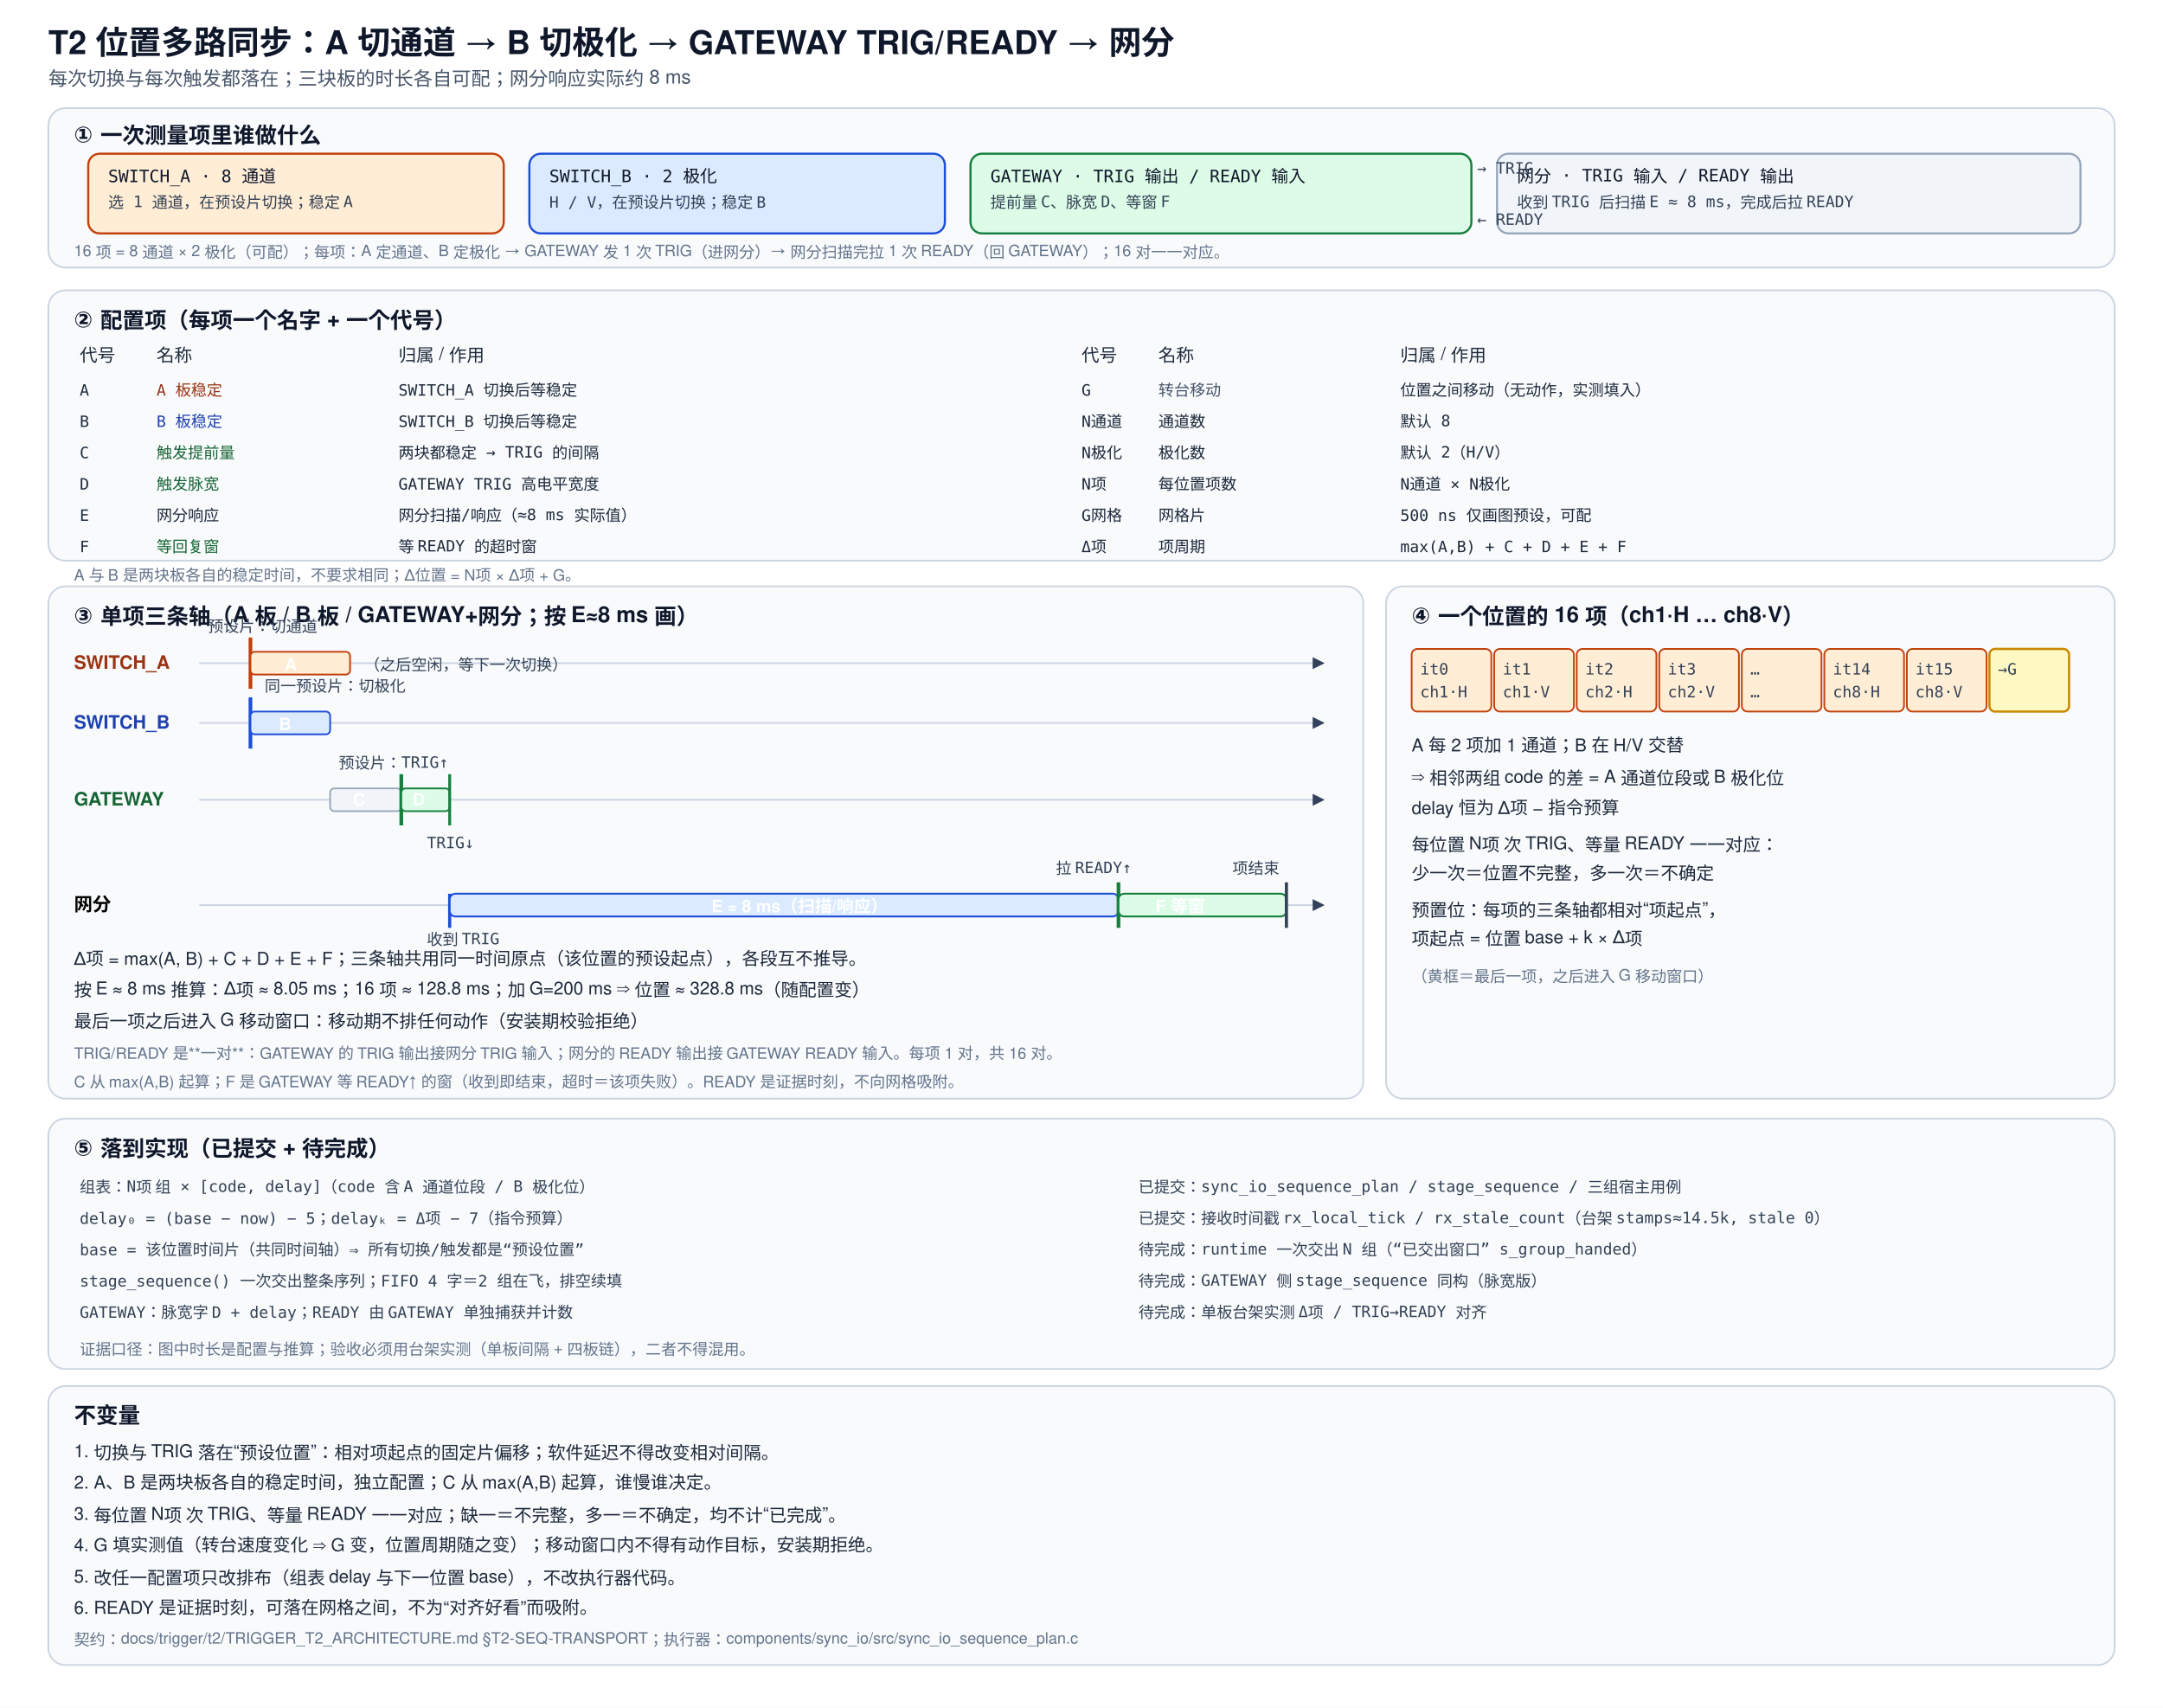
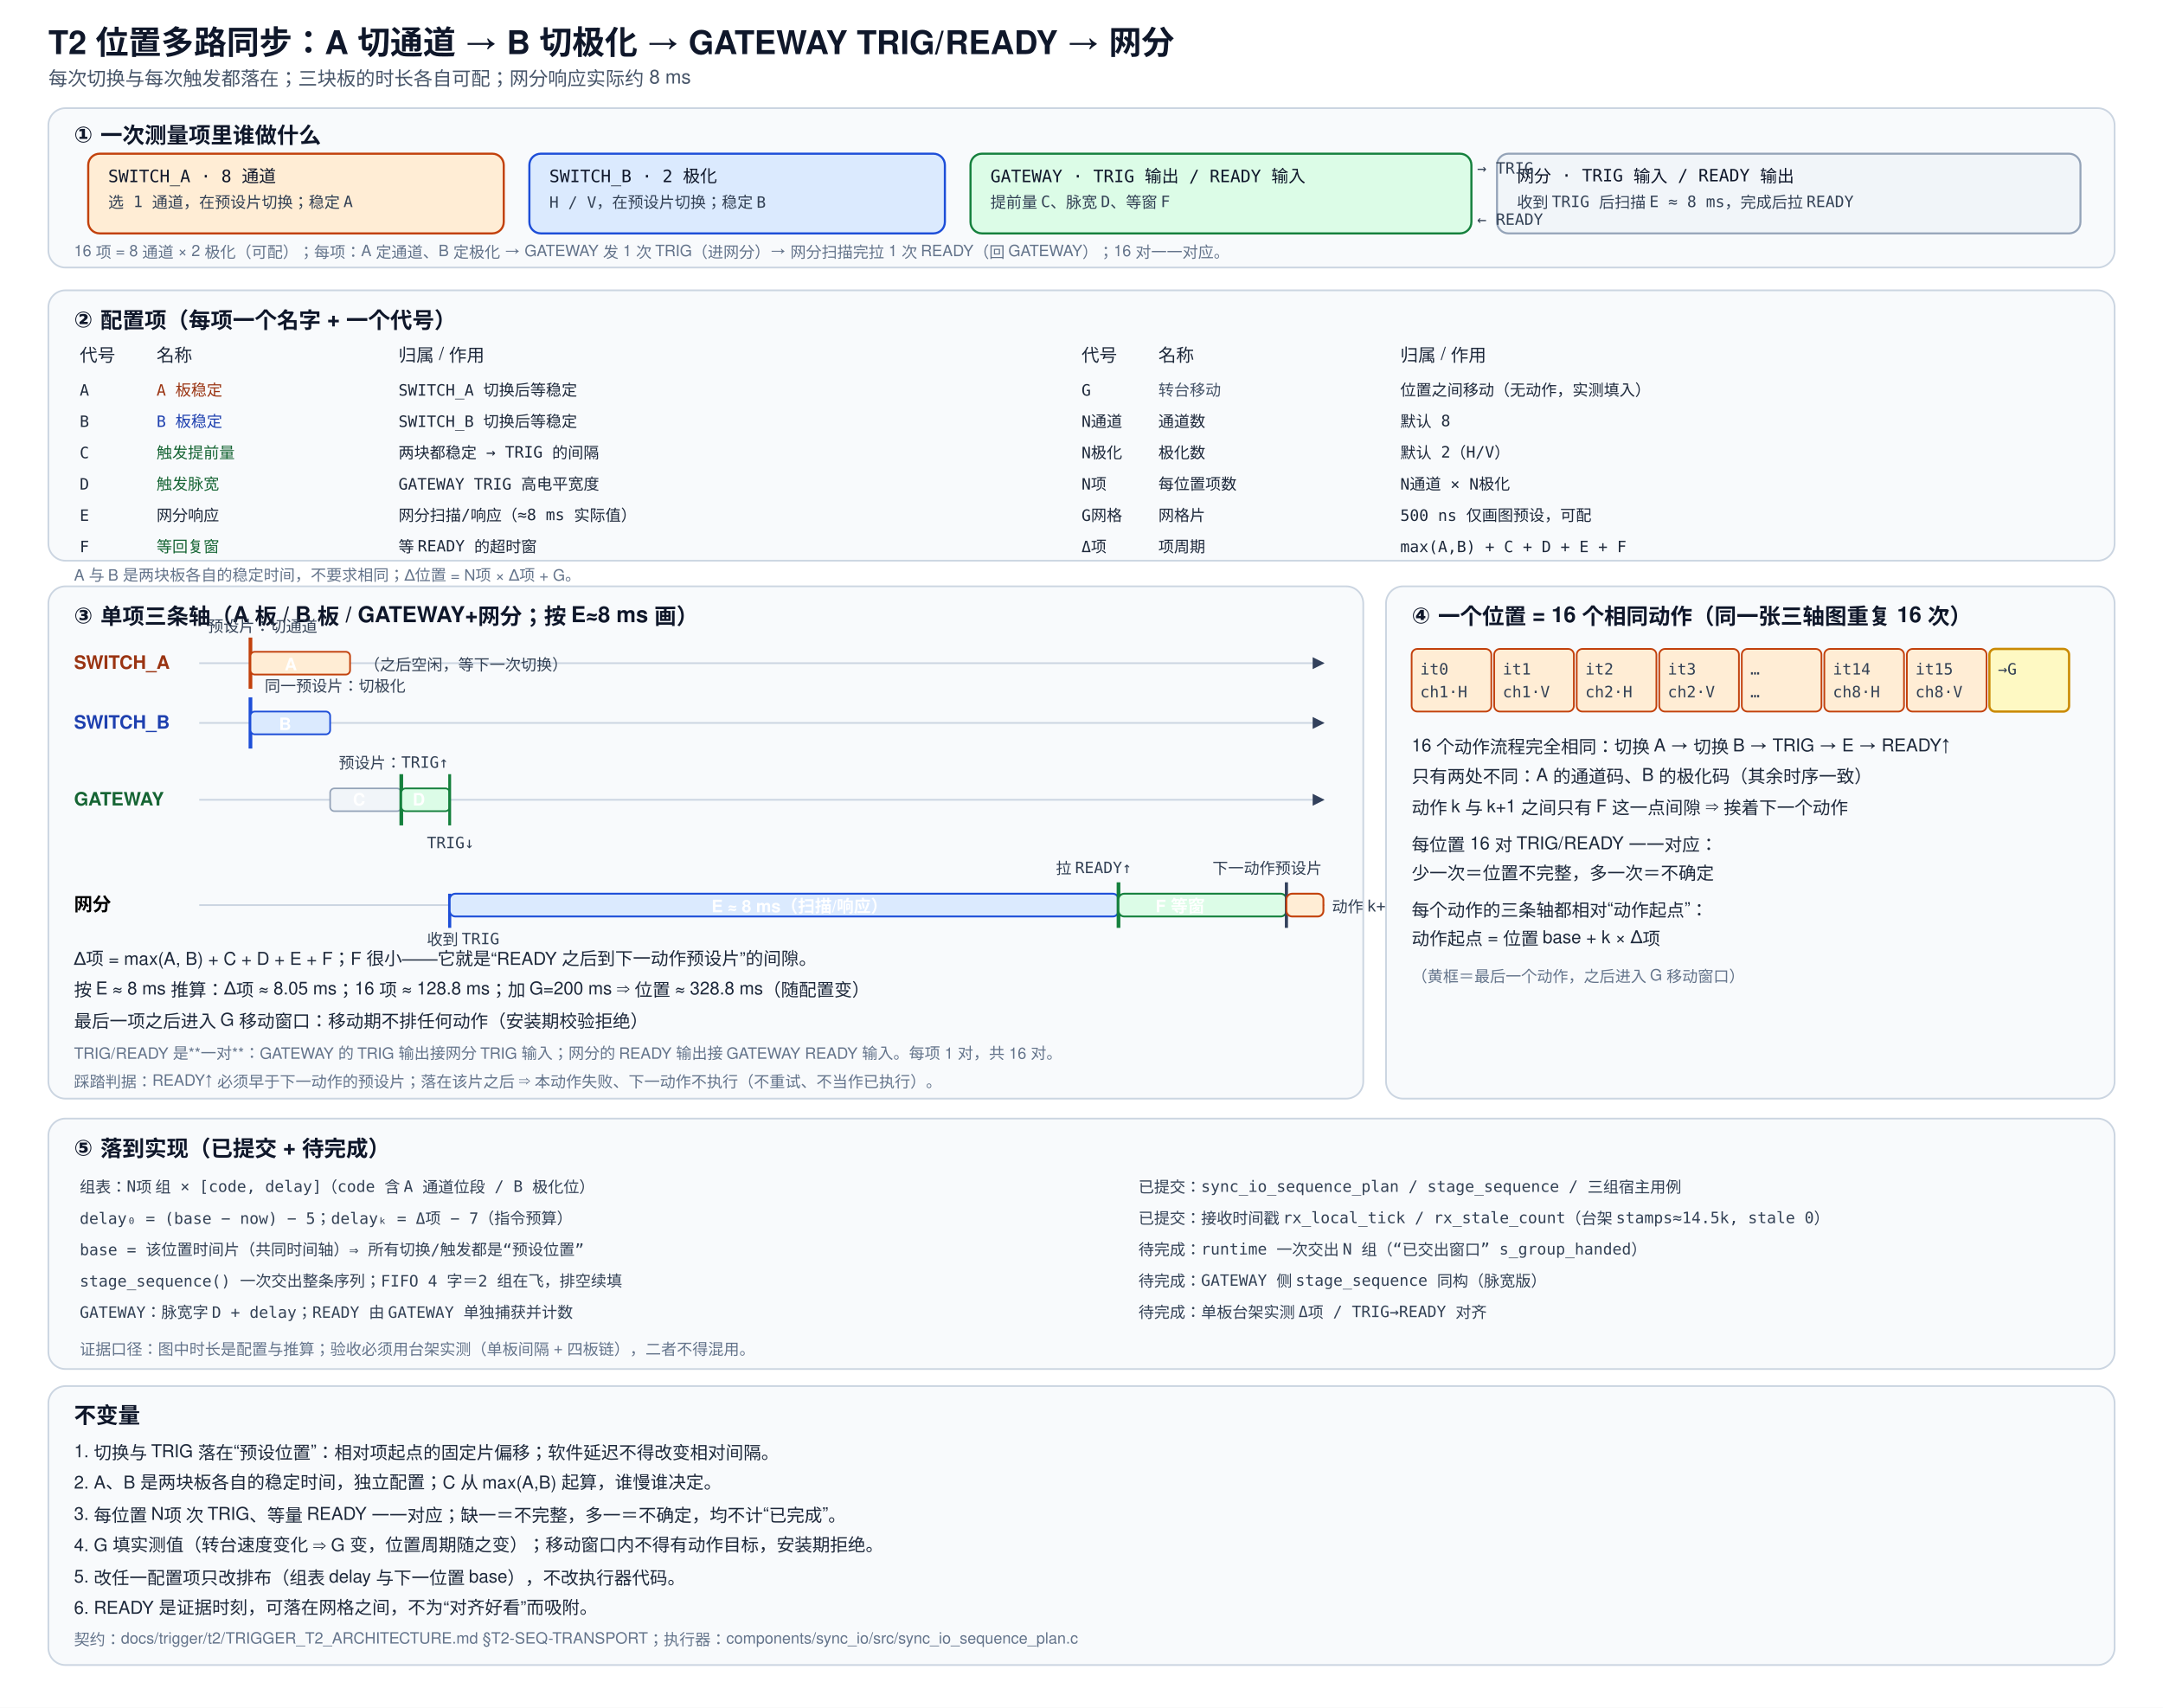
<svg xmlns="http://www.w3.org/2000/svg" width="1520" height="1200" viewBox="0 0 1520 1200" font-family="Segoe UI, Helvetica, Arial, sans-serif">
  <defs>
    <marker id="a" viewBox="0 0 10 10" refX="9" refY="5" markerWidth="7" markerHeight="7" orient="auto-start-reverse">
      <path d="M0 0 L10 5 L0 10 z" fill="#33415c" />
    </marker>
    <style>
      .t  { font-size: 23px; font-weight: 600; fill: #0f172a; }
      .s  { font-size: 13.5px; fill: #475569; }
      .h  { font-size: 15.5px; font-weight: 600; fill: #0f172a; }
      .l  { font-size: 12.5px; fill: #1e293b; }
      .m  { font-family: Consolas, 'Cascadia Mono', monospace; font-size: 12px; fill: #0f172a; }
      .ms { font-family: Consolas, 'Cascadia Mono', monospace; font-size: 11px; fill: #334155; }
      .n  { font-size: 11px; fill: #64748b; }
      .band{ fill: #f8fafc; stroke: #cbd5e1; stroke-width: 1.2; rx: 12; }
      .k  { font-size: 12px; font-weight: 600; fill: #ffffff; }
      .code{ font-family: Consolas, 'Cascadia Mono', monospace; font-size: 11px; fill: #1e293b; }
      .track{ font-size: 13px; font-weight: 600; }
    </style>
  </defs>
  <rect width="1520" height="1200" fill="#ffffff" />
  <text class="t" x="34" y="38">T2 位置多路同步：A 切通道 → B 切极化 → GATEWAY TRIG/READY → 网分</text>
  <text class="s" x="34" y="60">每次切换与每次触发都落在<strong>预设位置</strong>；三块板的时长各自可配；网分响应实际约 8 ms</text>
  <rect class="band" x="34" y="76" width="1452" height="112" />
  <text class="h" x="52" y="100">① 一次测量项里谁做什么</text>
  <g>
    <rect x="62" y="108" width="292" height="56" fill="#ffedd5" stroke="#c2410c" stroke-width="1.5" rx="8" />
    <text class="m" x="76" y="128" fill="#9a3412">SWITCH_A · 8 通道</text>
    <text class="ms" x="76" y="146" fill="#9a3412">选 1 通道，在预设片切换；稳定 A</text>
    <rect x="372" y="108" width="292" height="56" fill="#dbeafe" stroke="#1d4ed8" stroke-width="1.5" rx="8" />
    <text class="m" x="386" y="128" fill="#1e40af">SWITCH_B · 2 极化</text>
    <text class="ms" x="386" y="146" fill="#1e40af">H / V，在预设片切换；稳定 B</text>
    <rect x="682" y="108" width="352" height="56" fill="#dcfce7" stroke="#15803d" stroke-width="1.5" rx="8" />
    <text class="m" x="696" y="128" fill="#166534">GATEWAY · TRIG 输出 / READY 输入</text>
    <text class="ms" x="696" y="146" fill="#166534">提前量 C、脉宽 D、等窗 F</text>
    <rect x="1052" y="108" width="410" height="56" fill="#f1f5f9" stroke="#94a3b8" stroke-width="1.4" rx="8" />
    <text class="m" x="1066" y="128" fill="#334155">网分 · TRIG 输入 / READY 输出</text>
    <text class="ms" x="1066" y="146">收到 TRIG 后扫描 E ≈ 8 ms，完成后拉 READY</text>
  </g>
  <g class="ms" fill="#166534">
    <text x="1038" y="122">→ TRIG</text>
    <text x="1038" y="158">← READY</text>
  </g>
  <text class="n" x="52" y="180">16 项 = 8 通道 × 2 极化（可配）；每项：A 定通道、B 定极化 → GATEWAY 发 1 次 TRIG（进网分）→ 网分扫描完拉 1 次 READY（回 GATEWAY）；16 对一一对应。</text>
  <rect class="band" x="34" y="204" width="1452" height="190" />
  <text class="h" x="52" y="230">② 配置项（每项一个名字 + 一个代号）</text>
  <g class="l">
    <text x="56" y="254">代号</text>
    <text x="110" y="254">名称</text>
    <text x="280" y="254">归属 / 作用</text>
    <text x="760" y="254">代号</text>
    <text x="814" y="254">名称</text>
    <text x="984" y="254">归属 / 作用</text>
  </g>
  <g class="code">
    <text x="56" y="278">A</text>
    <text x="110" y="278" fill="#9a3412">A 板稳定</text>
    <text x="280" y="278">SWITCH_A 切换后等稳定</text>
    <text x="56" y="300">B</text>
    <text x="110" y="300" fill="#1e40af">B 板稳定</text>
    <text x="280" y="300">SWITCH_B 切换后等稳定</text>
    <text x="56" y="322">C</text>
    <text x="110" y="322" fill="#166534">触发提前量</text>
    <text x="280" y="322">两块都稳定 → TRIG 的间隔</text>
    <text x="56" y="344">D</text>
    <text x="110" y="344" fill="#166534">触发脉宽</text>
    <text x="280" y="344">GATEWAY TRIG 高电平宽度</text>
    <text x="56" y="366">E</text>
    <text x="110" y="366">网分响应</text>
    <text x="280" y="366">网分扫描/响应（≈8 ms 实际值）</text>
    <text x="56" y="388">F</text>
    <text x="110" y="388" fill="#166534">等回复窗</text>
    <text x="280" y="388">等 READY 的超时窗</text>
    <text x="56" y="386" />
    <text x="760" y="278">G</text>
    <text x="814" y="278" fill="#475569">转台移动</text>
    <text x="984" y="278">位置之间移动（无动作，实测填入）</text>
    <text x="760" y="300">N通道</text>
    <text x="814" y="300">通道数</text>
    <text x="984" y="300">默认 8</text>
    <text x="760" y="322">N极化</text>
    <text x="814" y="322">极化数</text>
    <text x="984" y="322">默认 2（H/V）</text>
    <text x="760" y="344">N项</text>
    <text x="814" y="344">每位置项数</text>
    <text x="984" y="344">N通道 × N极化</text>
    <text x="760" y="366">G网格</text>
    <text x="814" y="366">网格片</text>
    <text x="984" y="366">500 ns 仅画图预设，可配</text>
    <text x="760" y="388">Δ项</text>
    <text x="814" y="388">项周期</text>
    <text x="984" y="388">max(A,B) + C + D + E + F</text>
  </g>
  <text class="n" x="52" y="408">A 与 B 是两块板各自的稳定时间，不要求相同；Δ位置 = N项 × Δ项 + G。</text>
  <rect class="band" x="34" y="412" width="924" height="360" />
  <text class="h" x="52" y="438">③ 单项三条轴（A 板 / B 板 / GATEWAY+网分；按 E≈8 ms 画）</text>
  <text class="track" x="52" y="470" fill="#9a3412">SWITCH_A</text>
  <line x1="140" y1="466" x2="930" y2="466" stroke="#cbd5e1" stroke-width="1.2" marker-end="url(#a)" />
  <line x1="176" y1="448" x2="176" y2="484" stroke="#c2410c" stroke-width="2.6" />
  <text class="ms" x="146" y="444" fill="#9a3412">预设片：切通道</text>
  <rect x="176" y="458" width="70" height="16" fill="#ffedd5" stroke="#c2410c" stroke-width="1.2" rx="3" />
  <text class="k" x="200" y="471" fill="#9a3412">A</text>
  <text class="ms" x="256" y="471" fill="#64748b">（之后空闲，等下一次切换）</text>
  <text class="track" x="52" y="512" fill="#1e40af">SWITCH_B</text>
  <line x1="140" y1="508" x2="930" y2="508" stroke="#cbd5e1" stroke-width="1.2" marker-end="url(#a)" />
  <line x1="176" y1="490" x2="176" y2="526" stroke="#1d4ed8" stroke-width="2.6" />
  <text class="ms" x="186" y="486" fill="#1e40af">同一预设片：切极化</text>
  <rect x="176" y="500" width="56" height="16" fill="#dbeafe" stroke="#1d4ed8" stroke-width="1.2" rx="3" />
  <text class="k" x="196" y="513" fill="#1e40af">B</text>
  <text class="track" x="52" y="566" fill="#166534">GATEWAY</text>
  <line x1="140" y1="562" x2="930" y2="562" stroke="#cbd5e1" stroke-width="1.2" marker-end="url(#a)" />
  <rect x="232" y="554" width="50" height="16" fill="#f1f5f9" stroke="#94a3b8" stroke-width="1.1" rx="3" />
  <text class="k" x="248" y="566" fill="#475569">C</text>
  <line x1="282" y1="544" x2="282" y2="580" stroke="#15803d" stroke-width="2.6" />
  <text class="ms" x="238" y="540" fill="#166534">预设片：TRIG↑</text>
  <rect x="282" y="554" width="34" height="16" fill="#dcfce7" stroke="#15803d" stroke-width="1.2" rx="3" />
  <text class="k" x="290" y="566" fill="#166534">D</text>
  <line x1="316" y1="544" x2="316" y2="580" stroke="#15803d" stroke-width="2.0" />
  <text class="ms" x="300" y="596" fill="#166534">TRIG↓</text>
  <text class="track" x="52" y="640">网分</text>
  <line x1="140" y1="636" x2="930" y2="636" stroke="#cbd5e1" stroke-width="1.2" marker-end="url(#a)" />
  <line x1="316" y1="628" x2="316" y2="652" stroke="#1d4ed8" stroke-width="2.2" />
  <text class="ms" x="300" y="664" fill="#1e40af">收到 TRIG</text>
  <rect x="316" y="628" width="470" height="16" fill="#dbeafe" stroke="#1d4ed8" stroke-width="1.3" rx="4" />
  <text class="k" x="500" y="641" fill="#1e40af">E ≈ 8 ms（扫描/响应）</text>
  <line x1="786" y1="620" x2="786" y2="652" stroke="#15803d" stroke-width="2.6" />
  <text class="ms" x="742" y="614" fill="#166534">拉 READY↑</text>
  <rect x="786" y="628" width="118" height="16" fill="#dcfce7" stroke="#15803d" stroke-width="1.3" rx="4" />
  <text class="k" x="812" y="641" fill="#166534">F 等窗</text>
  <line x1="904" y1="620" x2="904" y2="652" stroke="#33415c" stroke-width="2.2" />
-   <text class="ms" x="866" y="614">项结束</text>
-   <g class="l">
-     <text x="52" y="678">Δ项 = max(A, B) + C + D + E + F；三条轴共用同一时间原点（该位置的预设起点），各段互不推导。</text>
+   <text class="ms" x="852" y="614">下一动作预设片</text>
+   <rect x="904" y="628" width="26" height="16" fill="#ffedd5" stroke="#c2410c" stroke-width="1.3" rx="4" />
+   <text class="ms" x="936" y="641" fill="#9a3412">动作 k+1 的切换 →</text>
+   <g class="l">
+     <text x="52" y="678">Δ项 = max(A, B) + C + D + E + F；F 很小——它就是“READY 之后到下一动作预设片”的间隙。</text>
    <text x="52" y="700">按 E ≈ 8 ms 推算：Δ项 ≈ 8.05 ms；16 项 ≈ 128.8 ms；加 G=200 ms ⇒ 位置 ≈ 328.8 ms（随配置变）</text>
    <text x="52" y="722">最后一项之后进入 G 移动窗口：移动期不排任何动作（安装期校验拒绝）</text>
    <text x="52" y="744" class="n">TRIG/READY 是**一对**：GATEWAY 的 TRIG 输出接网分 TRIG 输入；网分的 READY 输出接 GATEWAY READY 输入。每项 1 对，共 16 对。</text>
-     <text x="52" y="764" class="n">C 从 max(A,B) 起算；F 是 GATEWAY 等 READY↑ 的窗（收到即结束，超时＝该项失败）。READY 是证据时刻，不向网格吸附。</text>
+     <text x="52" y="764" class="n">踩踏判据：READY↑ 必须早于下一动作的预设片；落在该片之后 ⇒ 本动作失败、下一动作不执行（不重试、不当作已执行）。</text>
  </g>
  <rect class="band" x="974" y="412" width="512" height="360" />
-   <text class="h" x="992" y="438">④ 一个位置的 16 项（ch1·H … ch8·V）</text>
+   <text class="h" x="992" y="438">④ 一个位置 = 16 个相同动作（同一张三轴图重复 16 次）</text>
  <g>
    <rect x="992" y="456" width="56" height="44" fill="#ffedd5" stroke="#c2410c" stroke-width="1.2" rx="4" />
    <rect x="1050" y="456" width="56" height="44" fill="#ffedd5" stroke="#c2410c" stroke-width="1.2" rx="4" />
    <rect x="1108" y="456" width="56" height="44" fill="#ffedd5" stroke="#c2410c" stroke-width="1.2" rx="4" />
    <rect x="1166" y="456" width="56" height="44" fill="#ffedd5" stroke="#c2410c" stroke-width="1.2" rx="4" />
    <rect x="1224" y="456" width="56" height="44" fill="#ffedd5" stroke="#c2410c" stroke-width="1.2" rx="4" />
    <rect x="1282" y="456" width="56" height="44" fill="#ffedd5" stroke="#c2410c" stroke-width="1.2" rx="4" />
    <rect x="1340" y="456" width="56" height="44" fill="#ffedd5" stroke="#c2410c" stroke-width="1.2" rx="4" />
    <rect x="1398" y="456" width="56" height="44" fill="#fef9c3" stroke="#ca8a04" stroke-width="1.6" rx="4" />
  </g>
  <g class="ms">
    <text x="998" y="474">it0</text>
    <text x="998" y="490">ch1·H</text>
    <text x="1056" y="474">it1</text>
    <text x="1056" y="490">ch1·V</text>
    <text x="1114" y="474">it2</text>
    <text x="1114" y="490">ch2·H</text>
    <text x="1172" y="474">it3</text>
    <text x="1172" y="490">ch2·V</text>
    <text x="1230" y="474">…</text>
    <text x="1230" y="490">…</text>
    <text x="1288" y="474">it14</text>
    <text x="1288" y="490">ch8·H</text>
    <text x="1346" y="474">it15</text>
    <text x="1346" y="490">ch8·V</text>
    <text x="1404" y="474">→G</text>
  </g>
  <g class="l">
-     <text x="992" y="528">A 每 2 项加 1 通道；B 在 H/V 交替</text>
-     <text x="992" y="550">⇒ 相邻两组 code 的差 = A 通道位段或 B 极化位</text>
-     <text x="992" y="572">delay 恒为 Δ项 − 指令预算</text>
-     <text x="992" y="598">每位置 N项 次 TRIG、等量 READY 一一对应：</text>
+     <text x="992" y="528">16 个动作流程完全相同：切换 A → 切换 B → TRIG → E → READY↑</text>
+     <text x="992" y="550">只有两处不同：A 的通道码、B 的极化码（其余时序一致）</text>
+     <text x="992" y="572">动作 k 与 k+1 之间只有 F 这一点间隙 ⇒ 挨着下一个动作</text>
+     <text x="992" y="598">每位置 16 对 TRIG/READY 一一对应：</text>
    <text x="992" y="618">少一次＝位置不完整，多一次＝不确定</text>
-     <text x="992" y="644">预置位：每项的三条轴都相对“项起点”，</text>
-     <text x="992" y="664">项起点 = 位置 base + k × Δ项</text>
-     <text x="992" y="690" class="n">（黄框＝最后一项，之后进入 G 移动窗口）</text>
+     <text x="992" y="644">每个动作的三条轴都相对“动作起点”：</text>
+     <text x="992" y="664">动作起点 = 位置 base + k × Δ项</text>
+     <text x="992" y="690" class="n">（黄框＝最后一个动作，之后进入 G 移动窗口）</text>
  </g>
  <rect class="band" x="34" y="786" width="1452" height="176" />
  <text class="h" x="52" y="812">⑤ 落到实现（已提交 + 待完成）</text>
  <g class="ms">
    <text x="56" y="838">组表：N项 组 × [code, delay]（code 含 A 通道位段 / B 极化位）</text>
    <text x="56" y="860">delay₀ = (base − now) − 5；delayₖ = Δ项 − 7（指令预算）</text>
    <text x="56" y="882">base = 该位置时间片（共同时间轴）⇒ 所有切换/触发都是“预设位置”</text>
    <text x="56" y="904">stage_sequence() 一次交出整条序列；FIFO 4 字＝2 组在飞，排空续填</text>
    <text x="56" y="926">GATEWAY：脉宽字 D + delay；READY 由 GATEWAY 单独捕获并计数</text>
  </g>
  <g class="ms">
    <text x="800" y="838">已提交：sync_io_sequence_plan / stage_sequence / 三组宿主用例</text>
    <text x="800" y="860">已提交：接收时间戳 rx_local_tick / rx_stale_count（台架 stamps≈14.5k, stale 0）</text>
    <text x="800" y="882">待完成：runtime 一次交出 N 组（“已交出窗口” s_group_handed）</text>
    <text x="800" y="904">待完成：GATEWAY 侧 stage_sequence 同构（脉宽版）</text>
    <text x="800" y="926">待完成：单板台架实测 Δ项 / TRIG→READY 对齐</text>
  </g>
  <text class="n" x="56" y="952">证据口径：图中时长是配置与推算；验收必须用台架实测（单板间隔 + 四板链），二者不得混用。</text>
  <rect class="band" x="34" y="974" width="1452" height="196" />
  <text class="h" x="52" y="1000">不变量</text>
  <g class="l">
    <text x="52" y="1024">1. 切换与 TRIG 落在“预设位置”：相对项起点的固定片偏移；软件延迟不得改变相对间隔。</text>
    <text x="52" y="1046">2. A、B 是两块板各自的稳定时间，独立配置；C 从 max(A,B) 起算，谁慢谁决定。</text>
    <text x="52" y="1068">3. 每位置 N项 次 TRIG、等量 READY 一一对应；缺一＝不完整，多一＝不确定，均不计“已完成”。</text>
    <text x="52" y="1090">4. G 填实测值（转台速度变化 ⇒ G 变，位置周期随之变）；移动窗口内不得有动作目标，安装期拒绝。</text>
    <text x="52" y="1112">5. 改任一配置项只改排布（组表 delay 与下一位置 base），不改执行器代码。</text>
    <text x="52" y="1134">6. READY 是证据时刻，可落在网格之间，不为“对齐好看”而吸附。</text>
    <text x="52" y="1156" class="n">契约：docs/trigger/t2/TRIGGER_T2_ARCHITECTURE.md §T2-SEQ-TRANSPORT；执行器：components/sync_io/src/sync_io_sequence_plan.c</text>
  </g>
</svg>
